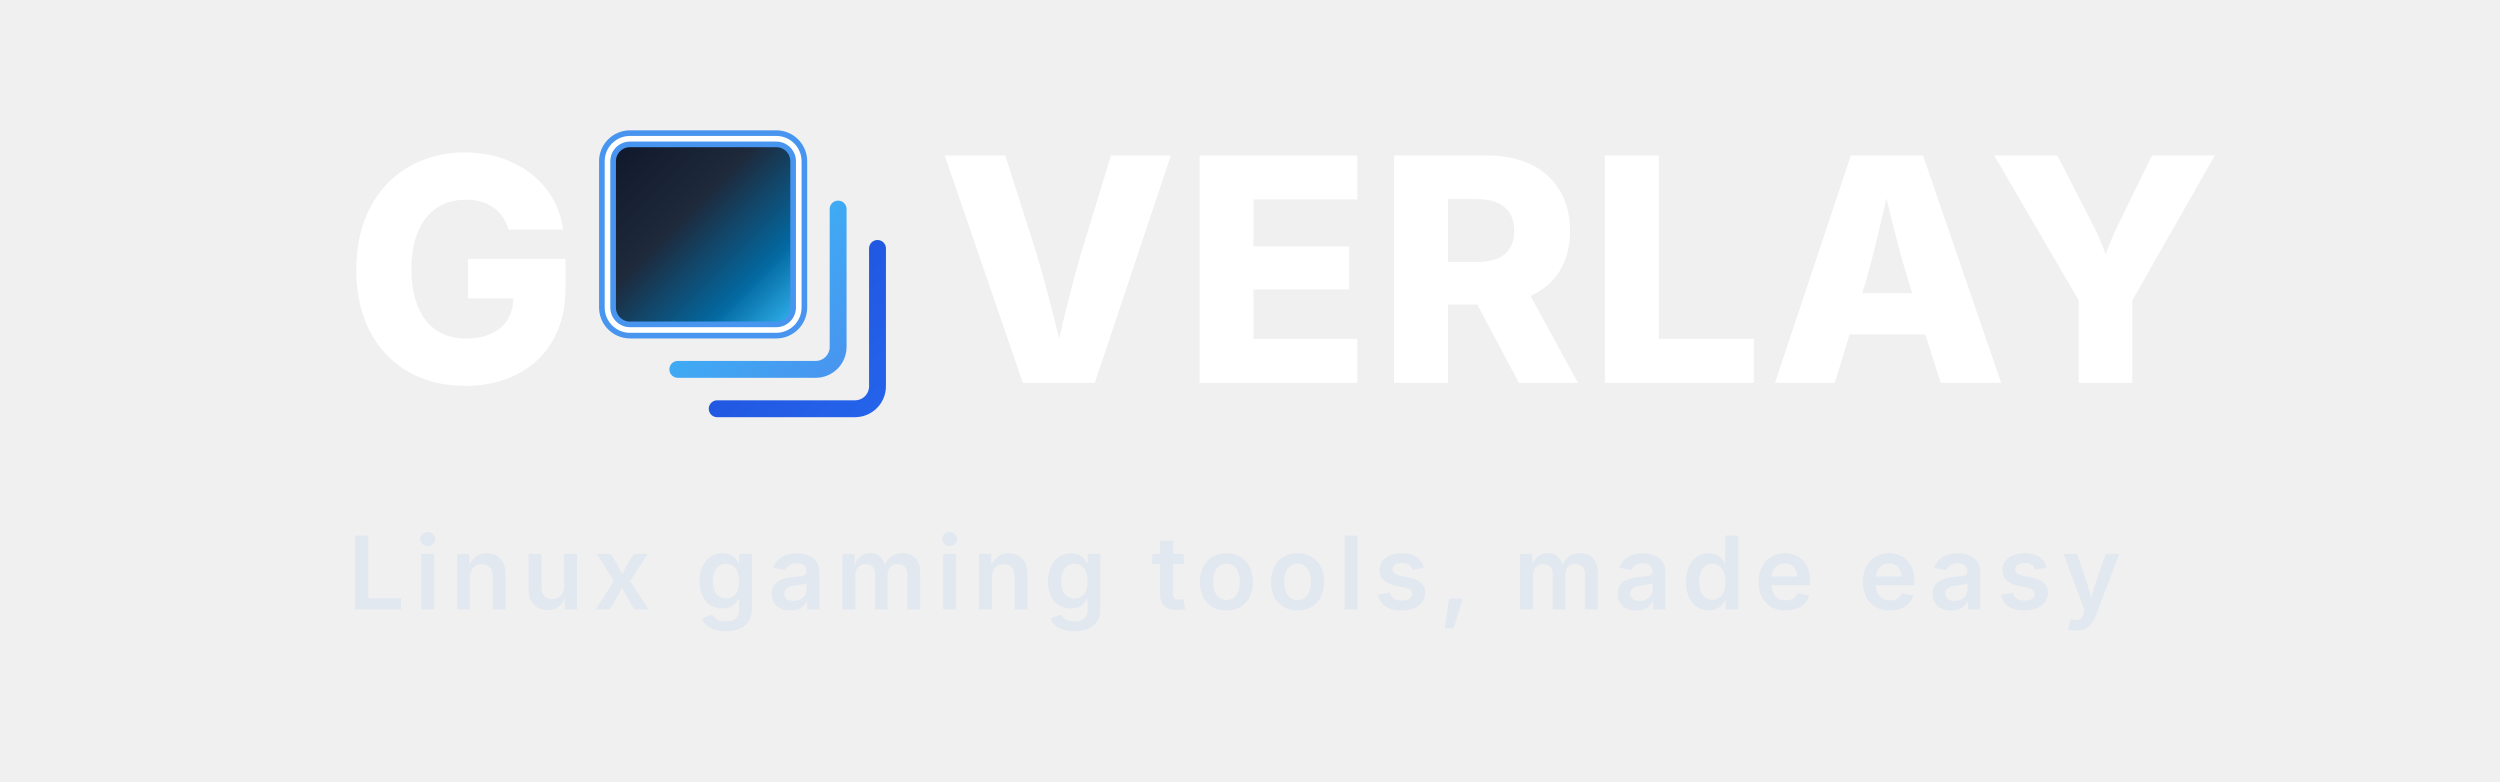
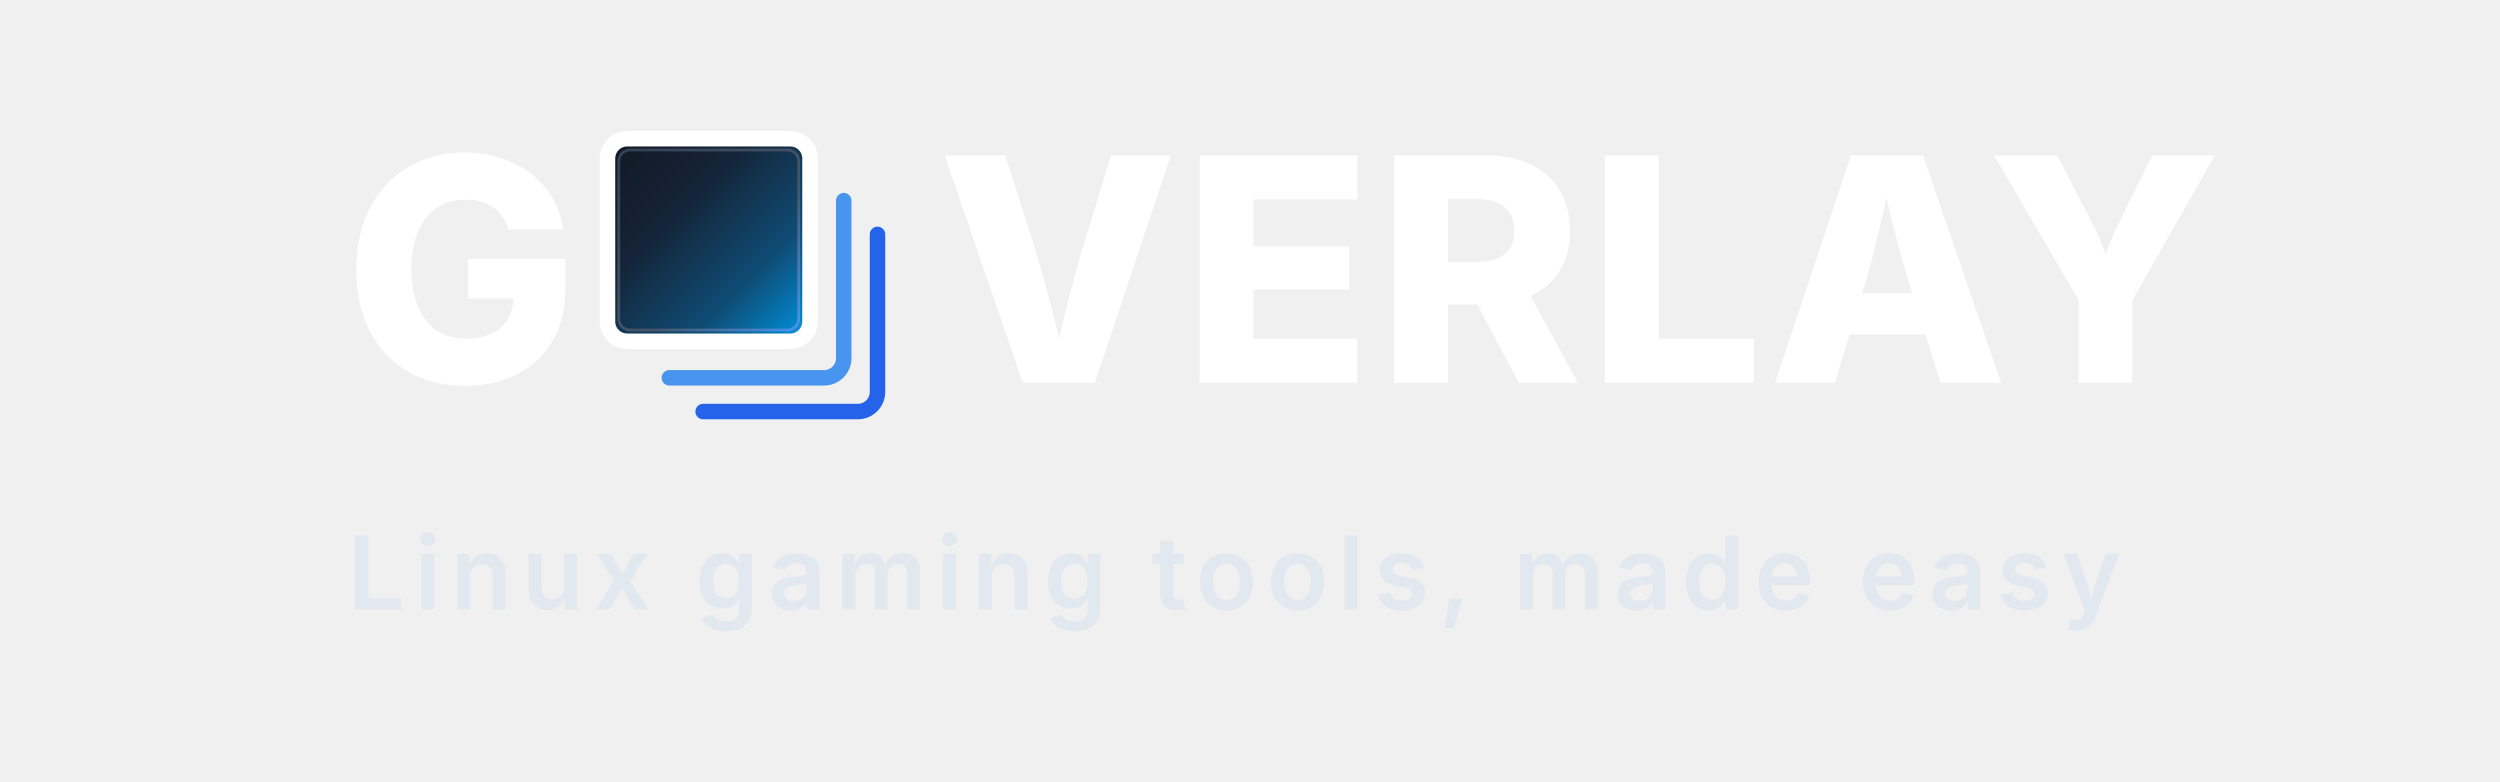
<svg xmlns="http://www.w3.org/2000/svg" viewBox="0 0 640 200" width="640" height="200">
  <defs>
    <linearGradient id="screenGrad" x1="0%" y1="0%" x2="100%" y2="100%">
-       <stop offset="0%" stop-color="#0F172A" />
-       <stop offset="40%" stop-color="#1E293B" />
-       <stop offset="75%" stop-color="#0369A1" />
-       <stop offset="100%" stop-color="#38BDF8" />
-     </linearGradient>
-     <linearGradient id="layerGrad1" x1="0%" y1="0%" x2="100%" y2="100%">
-       <stop offset="0%" stop-color="#38BDF8" />
+       <stop offset="0%" stop-color="#111822" />
+       <stop offset="35%" stop-color="#152438" />
+       <stop offset="70%" stop-color="#0F4C75" />
+       <stop offset="92%" stop-color="#0284C7" />
      <stop offset="100%" stop-color="#4895EF" />
    </linearGradient>
-     <linearGradient id="layerGrad2" x1="0%" y1="0%" x2="100%" y2="100%">
-       <stop offset="0%" stop-color="#1D4ED8" />
-       <stop offset="100%" stop-color="#2563EB" />
+     <linearGradient id="screenBorder" x1="0%" y1="0%" x2="100%" y2="100%">
+       <stop offset="0%" stop-color="#334155" />
+       <stop offset="60%" stop-color="#475569" />
+       <stop offset="100%" stop-color="#4895EF" />
    </linearGradient>
  </defs>
  <style>
    .logotext {
      font-family: 'Fira Sans', 'Inter', 'Noto Sans', 'Liberation Sans', sans-serif;
      font-weight: 800;
      font-size: 80px;
      fill: #FFFFFF;
      letter-spacing: 1px;
    }
    .tagline {
      font-family: 'Fira Sans', 'Inter', 'Noto Sans', 'Liberation Sans', sans-serif;
      font-weight: 600;
      font-size: 26px;
      fill: #E2E8F0;
      letter-spacing: 2.38px;
    }
  </style>
  <g transform="translate(80, 10)">
    <text x="8" y="88" class="logotext">G</text>
    <g transform="translate(64, 14) scale(0.180)">
-       <path d="M 220 448 L 416 448 A 32 32 0 0 0 448 416 L 448 220" stroke="url(#layerGrad2)" stroke-width="24" stroke-linecap="round" stroke-linejoin="round" fill="none" />
-       <path d="M 164 392 L 360 392 A 32 32 0 0 0 392 360 L 392 164" stroke="url(#layerGrad1)" stroke-width="24" stroke-linecap="round" stroke-linejoin="round" fill="none" />
-       <rect x="64" y="64" width="272" height="272" rx="32" ry="32" fill="url(#screenGrad)" stroke="#4895EF" stroke-width="24" />
-       <rect x="64" y="64" width="272" height="272" rx="32" ry="32" fill="none" stroke="#FFFFFF" stroke-width="8" />
+       <path d="M 200 452 L 420 452 A 28 28 0 0 0 448 424 L 448 200" stroke="#2563EB" stroke-width="22" stroke-linecap="round" stroke-linejoin="round" fill="none" />
+       <path d="M 152 404 L 372 404 A 28 28 0 0 0 400 376 L 400 152" stroke="#4895EF" stroke-width="22" stroke-linecap="round" stroke-linejoin="round" fill="none" />
+       <rect x="64" y="64" width="288" height="288" rx="28" ry="28" fill="url(#screenGrad)" stroke="#FFFFFF" stroke-width="22" />
+       <rect x="80" y="80" width="256" height="256" rx="16" ry="16" fill="none" stroke="url(#screenBorder)" stroke-width="4" />
    </g>
    <text x="160" y="88" class="logotext">VERLAY</text>
  </g>
  <text x="89" y="156" class="tagline">Linux gaming tools, made easy</text>
</svg>
